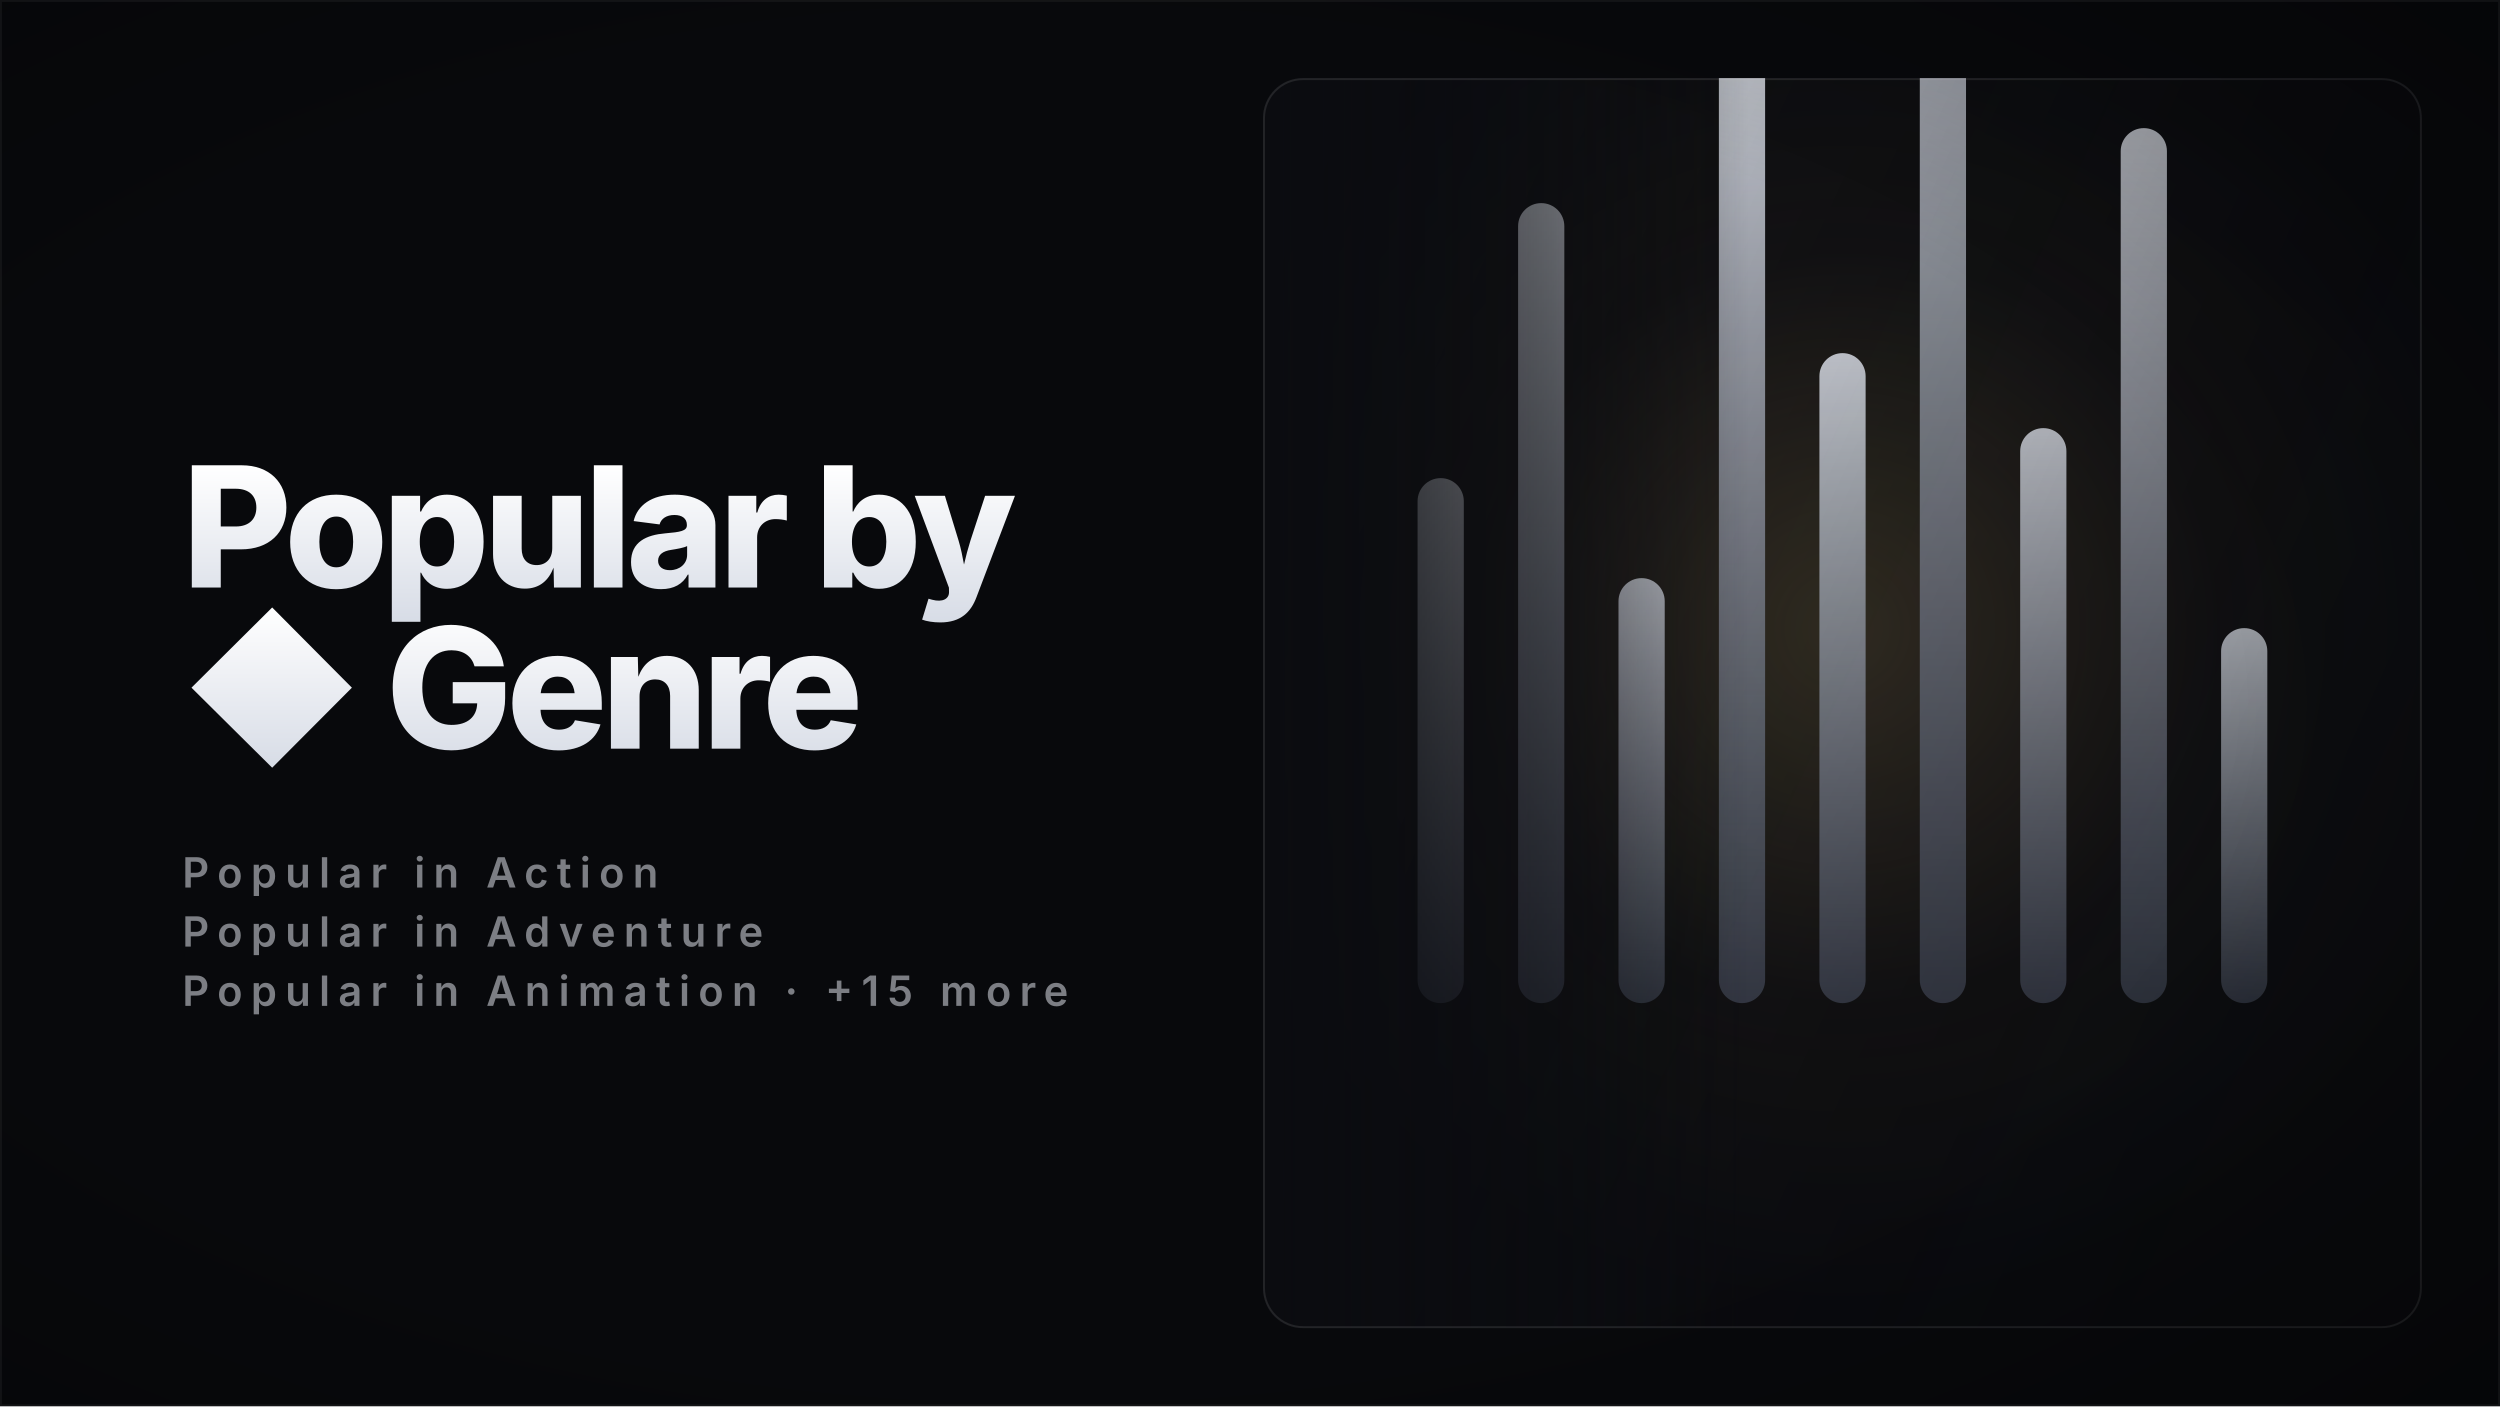
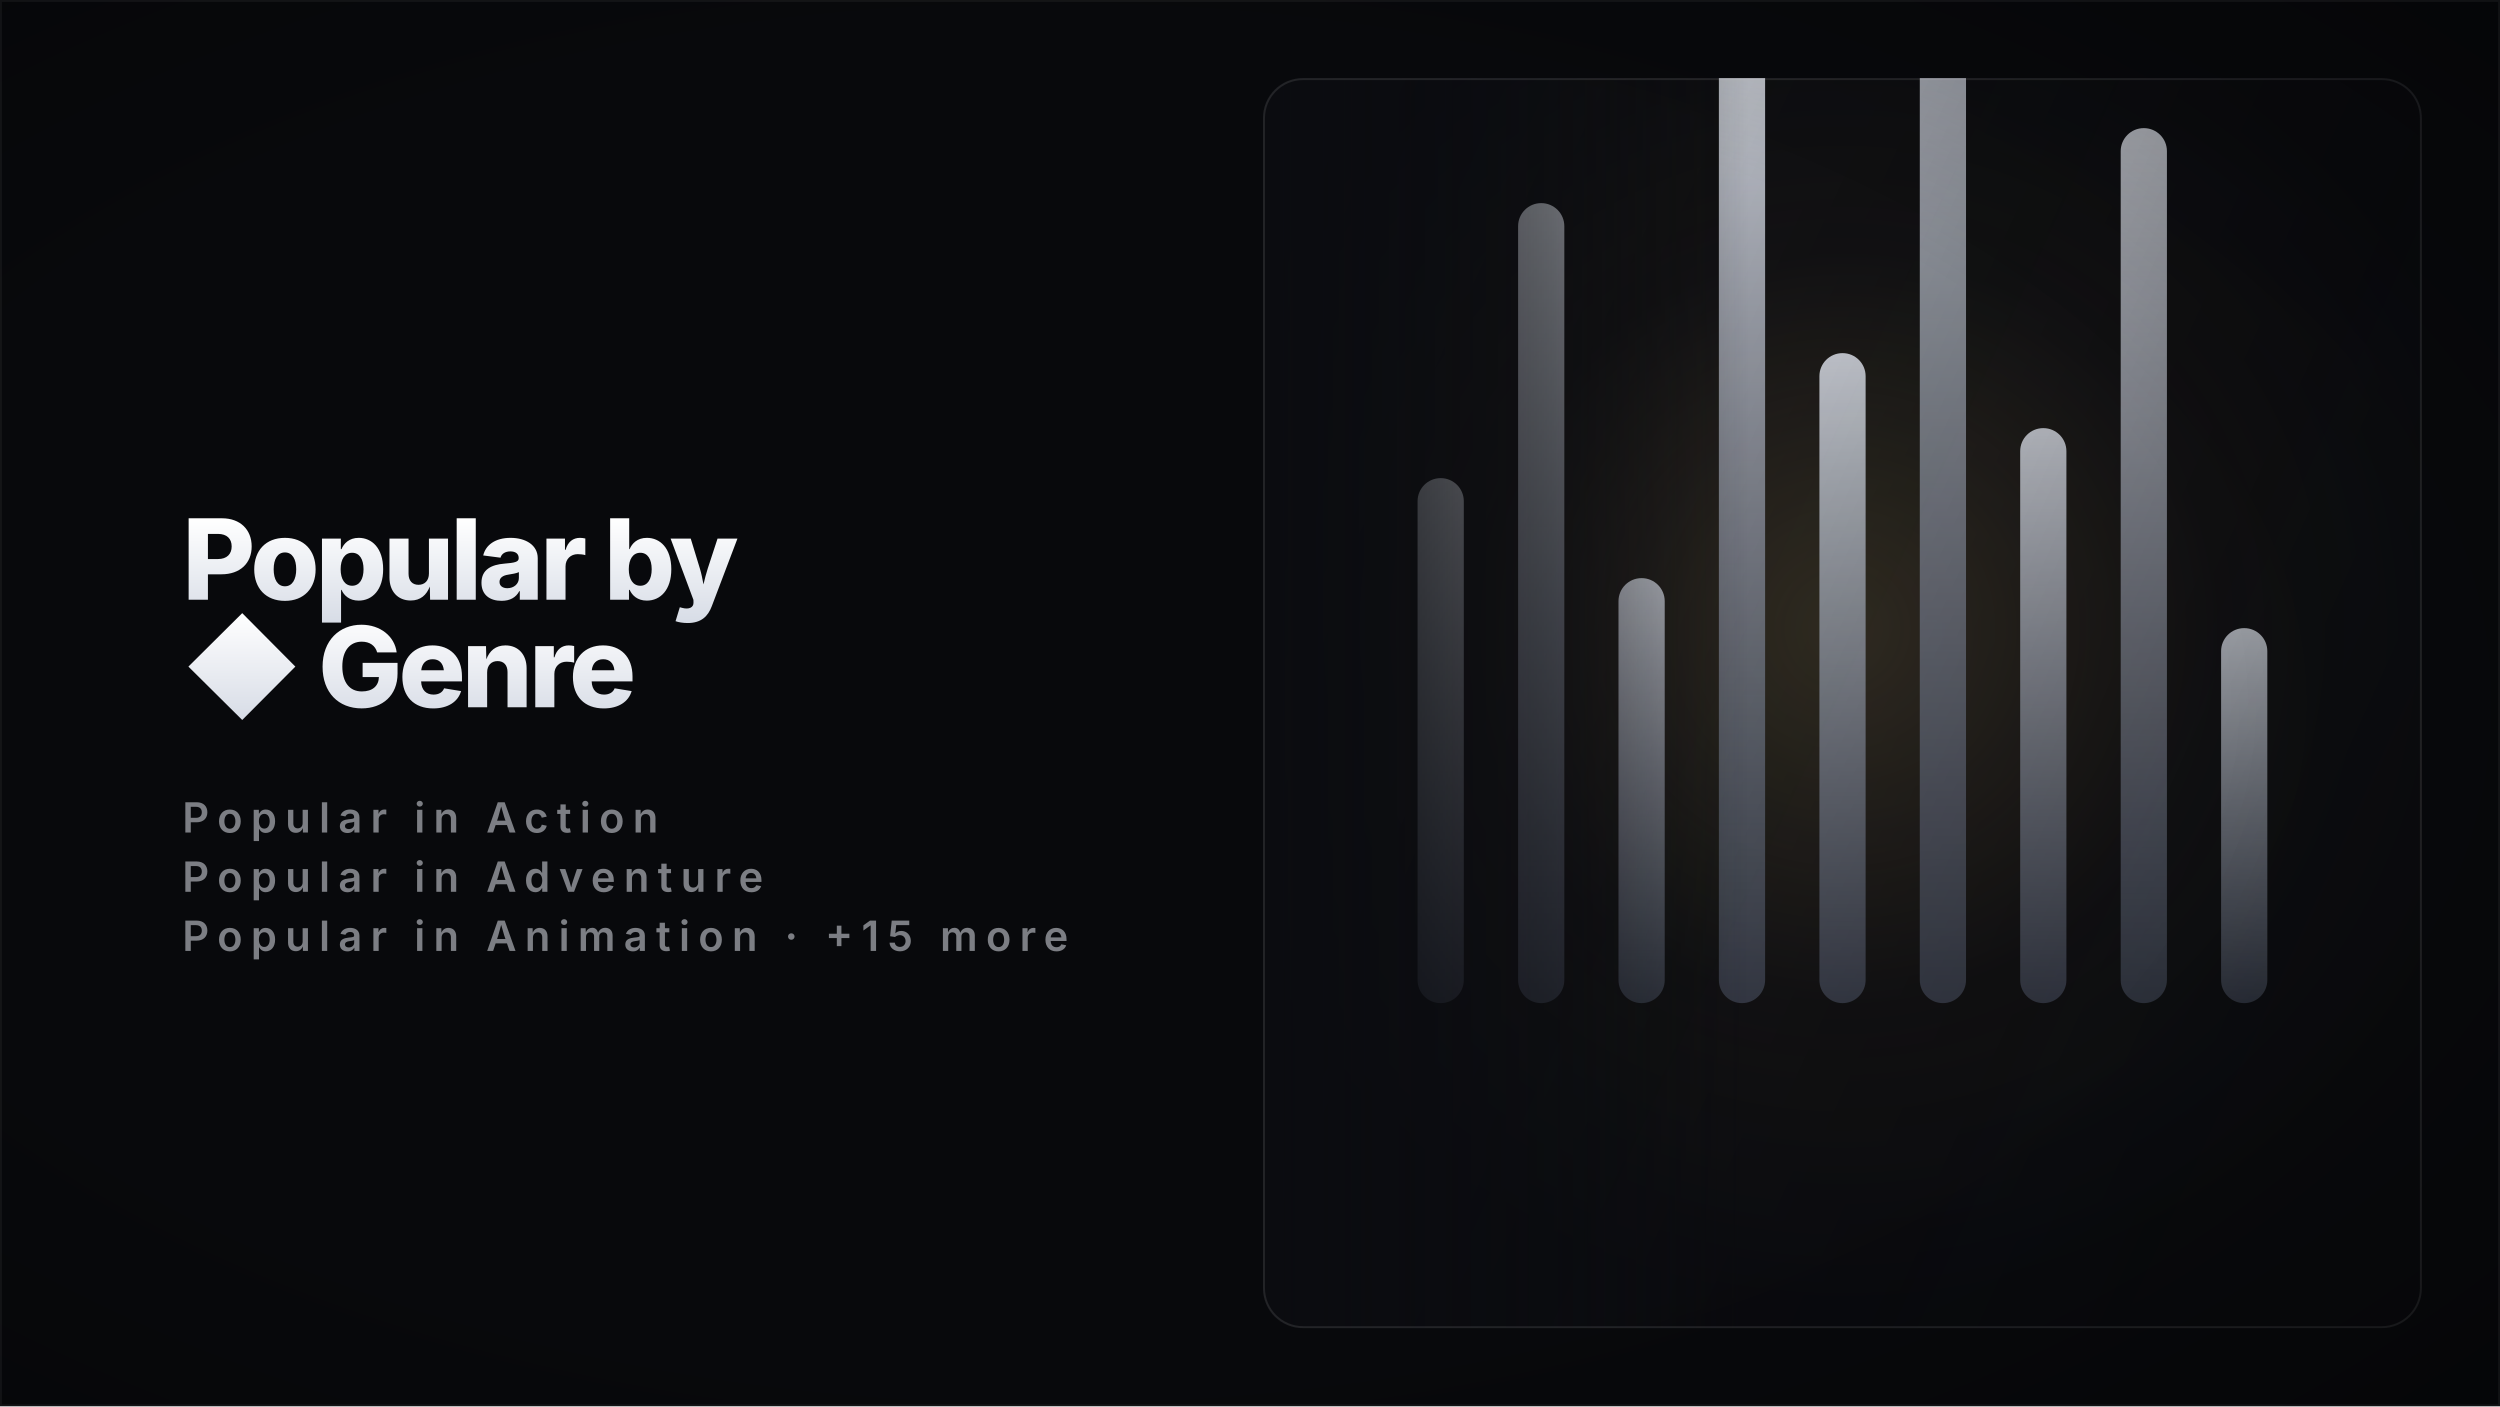
<svg xmlns="http://www.w3.org/2000/svg" width="1920" height="1080" viewBox="0 0 1920 1080" role="img" aria-label="Popular by ◆ Genre — movies collection cover" shape-rendering="geometricPrecision" text-rendering="geometricPrecision">
  <defs>
    <linearGradient id="titleFill" x1="0" y1="0" x2="0" y2="1">
      <stop offset="0" stop-color="#FFFFFF" />
      <stop offset="1" stop-color="#D7DCE6" />
    </linearGradient>
    <linearGradient id="feather" x1="0" y1="0" x2="1" y2="0">
      <stop offset="0" stop-color="#0B0C10" stop-opacity="1" />
      <stop offset="0.6" stop-color="#0B0C10" stop-opacity="0.55" />
      <stop offset="1" stop-color="#0B0C10" stop-opacity="0" />
    </linearGradient>
    <linearGradient id="panelShade" x1="0" y1="0" x2="1" y2="0.5">
      <stop offset="0" stop-color="rgba(6,7,10,0)" />
      <stop offset="1" stop-color="rgba(6,7,10,0.42)" />
    </linearGradient>
    <radialGradient id="vignette" cx="0.42" cy="0.5" r="0.85">
      <stop offset="0.55" stop-color="rgba(0,0,0,0)" />
      <stop offset="1" stop-color="rgba(0,0,0,0.45)" />
    </radialGradient>
    <clipPath id="cardClip">
      <rect x="970" y="60" width="890" height="960" rx="30" />
    </clipPath>
    <linearGradient id="ivoryS" x1="0" y1="0" x2="1" y2="1">
      <stop offset="0" stop-color="#FFFFFF" />
      <stop offset="1" stop-color="#9AA2B4" />
    </linearGradient>
    <radialGradient id="glow" cx="0.5" cy="0.5" r="0.5">
      <stop offset="0" stop-color="#C8A96A" stop-opacity="0.26" />
      <stop offset="0.55" stop-color="#C8A96A" stop-opacity="0.05" />
      <stop offset="1" stop-color="#C8A96A" stop-opacity="0" />
    </radialGradient>
    <linearGradient id="beamG" x1="0" y1="0" x2="0" y2="1">
      <stop offset="0" stop-color="#FFFFFF" stop-opacity="0.34" />
      <stop offset="1" stop-color="#FFFFFF" stop-opacity="0" />
    </linearGradient>
    <linearGradient id="barG" x1="0" y1="1" x2="0" y2="0">
      <stop offset="0" stop-color="#3A3F4D" />
      <stop offset="0.6" stop-color="#C9CEDB" />
      <stop offset="1" stop-color="#FFFFFF" />
    </linearGradient>
    <linearGradient id="colG" x1="0" y1="1" x2="0" y2="0">
      <stop offset="0" stop-color="#4A5060" stop-opacity="0.85" />
      <stop offset="1" stop-color="#E8ECF4" />
    </linearGradient>
    <radialGradient id="disc" cx="0.38" cy="0.34" r="0.75">
      <stop offset="0" stop-color="#FFFFFF" stop-opacity="0.9" />
      <stop offset="1" stop-color="#C8A96A" stop-opacity="0.12" />
    </radialGradient>
    <style>
      .glow { animation: glowPulse 11s ease-in-out infinite; }
      @keyframes glowPulse { 0%,100% { opacity: 0.68; } 50% { opacity: 1; } }
      @media (prefers-reduced-motion: reduce) { .glow { animation: none; } }
    </style>
  </defs>
  <rect x="0" y="0" width="1920" height="1080" fill="#08090C" />
  <rect x="970" y="60" width="890" height="960" rx="30" fill="#0B0C10" />
  <g clip-path="url(#cardClip)">
    <g>
      <circle cx="1415" cy="482.4" r="528" fill="url(#glow)" class="glow" />
      <rect x="1088.7" y="367.2" width="35.5" height="403.2" rx="17.7" fill="url(#colG)" />
      <rect x="1165.9" y="156" width="35.5" height="614.4" rx="17.7" fill="url(#colG)" />
      <rect x="1243" y="444" width="35.5" height="326.4" rx="17.7" fill="url(#colG)" />
      <rect x="1320.1" y="2.4" width="35.5" height="768" rx="17.7" fill="url(#colG)" />
      <rect x="1397.3" y="271.2" width="35.5" height="499.2" rx="17.7" fill="url(#colG)" />
      <rect x="1474.4" y="-112.8" width="35.5" height="883.2" rx="17.7" fill="url(#colG)" />
      <rect x="1551.5" y="328.8" width="35.5" height="441.6" rx="17.7" fill="url(#colG)" />
      <rect x="1628.7" y="98.4" width="35.5" height="672" rx="17.7" fill="url(#colG)" />
      <rect x="1705.8" y="482.4" width="35.5" height="288" rx="17.7" fill="url(#colG)" />
      <line x1="1044.8" y1="770.4" x2="1769.8" y2="770.4" stroke="url(#ivoryS)" stroke-width="2" opacity="0.5" />
    </g>
    <rect x="970" y="60" width="890" height="960" fill="url(#panelShade)" />
    <rect x="970" y="60" width="373.8" height="960" fill="url(#feather)" />
  </g>
  <rect x="970.75" y="60.75" width="888.5" height="958.5" rx="30" fill="none" stroke="rgba(255,255,255,0.10)" stroke-width="1.5" />
  <rect x="0" y="0" width="1920" height="1080" fill="url(#vignette)" />
  <g>
-     <text x="140" y="451.2" font-family="Inter" font-size="129" font-weight="800" letter-spacing="-4.52" fill="url(#titleFill)">Popular by</text>
-     <text x="140" y="575" font-family="Inter" font-size="129" font-weight="800" letter-spacing="-4.52" fill="url(#titleFill)">◆ Genre</text>
-     <text x="140" y="681.6" font-family="Inter" font-size="32" font-weight="600" letter-spacing="6.40" fill="rgba(231,235,243,0.52)">Popular in Action</text>
-     <text x="140" y="727" font-family="Inter" font-size="32" font-weight="600" letter-spacing="6.40" fill="rgba(231,235,243,0.52)">Popular in Adventure</text>
-     <text x="140" y="772.5" font-family="Inter" font-size="32" font-weight="600" letter-spacing="6.40" fill="rgba(231,235,243,0.52)">Popular in Animation  ·  +15 more</text>
+     <text x="140" y="460.6" font-family="Inter" font-size="86" font-weight="800" letter-spacing="-3.01" fill="url(#titleFill)">Popular by</text>
+     <text x="140" y="543.2" font-family="Inter" font-size="86" font-weight="800" letter-spacing="-3.01" fill="url(#titleFill)">◆ Genre</text>
+     <text x="140" y="639.4" font-family="Inter" font-size="32" font-weight="600" letter-spacing="6.40" fill="rgba(231,235,243,0.52)">Popular in Action</text>
+     <text x="140" y="684.9" font-family="Inter" font-size="32" font-weight="600" letter-spacing="6.40" fill="rgba(231,235,243,0.52)">Popular in Adventure</text>
+     <text x="140" y="730.3" font-family="Inter" font-size="32" font-weight="600" letter-spacing="6.40" fill="rgba(231,235,243,0.52)">Popular in Animation  ·  +15 more</text>
  </g>
  <rect x="0.75" y="0.75" width="1918.5" height="1078.5" fill="none" stroke="rgba(255,255,255,0.05)" stroke-width="1.5" />
</svg>
